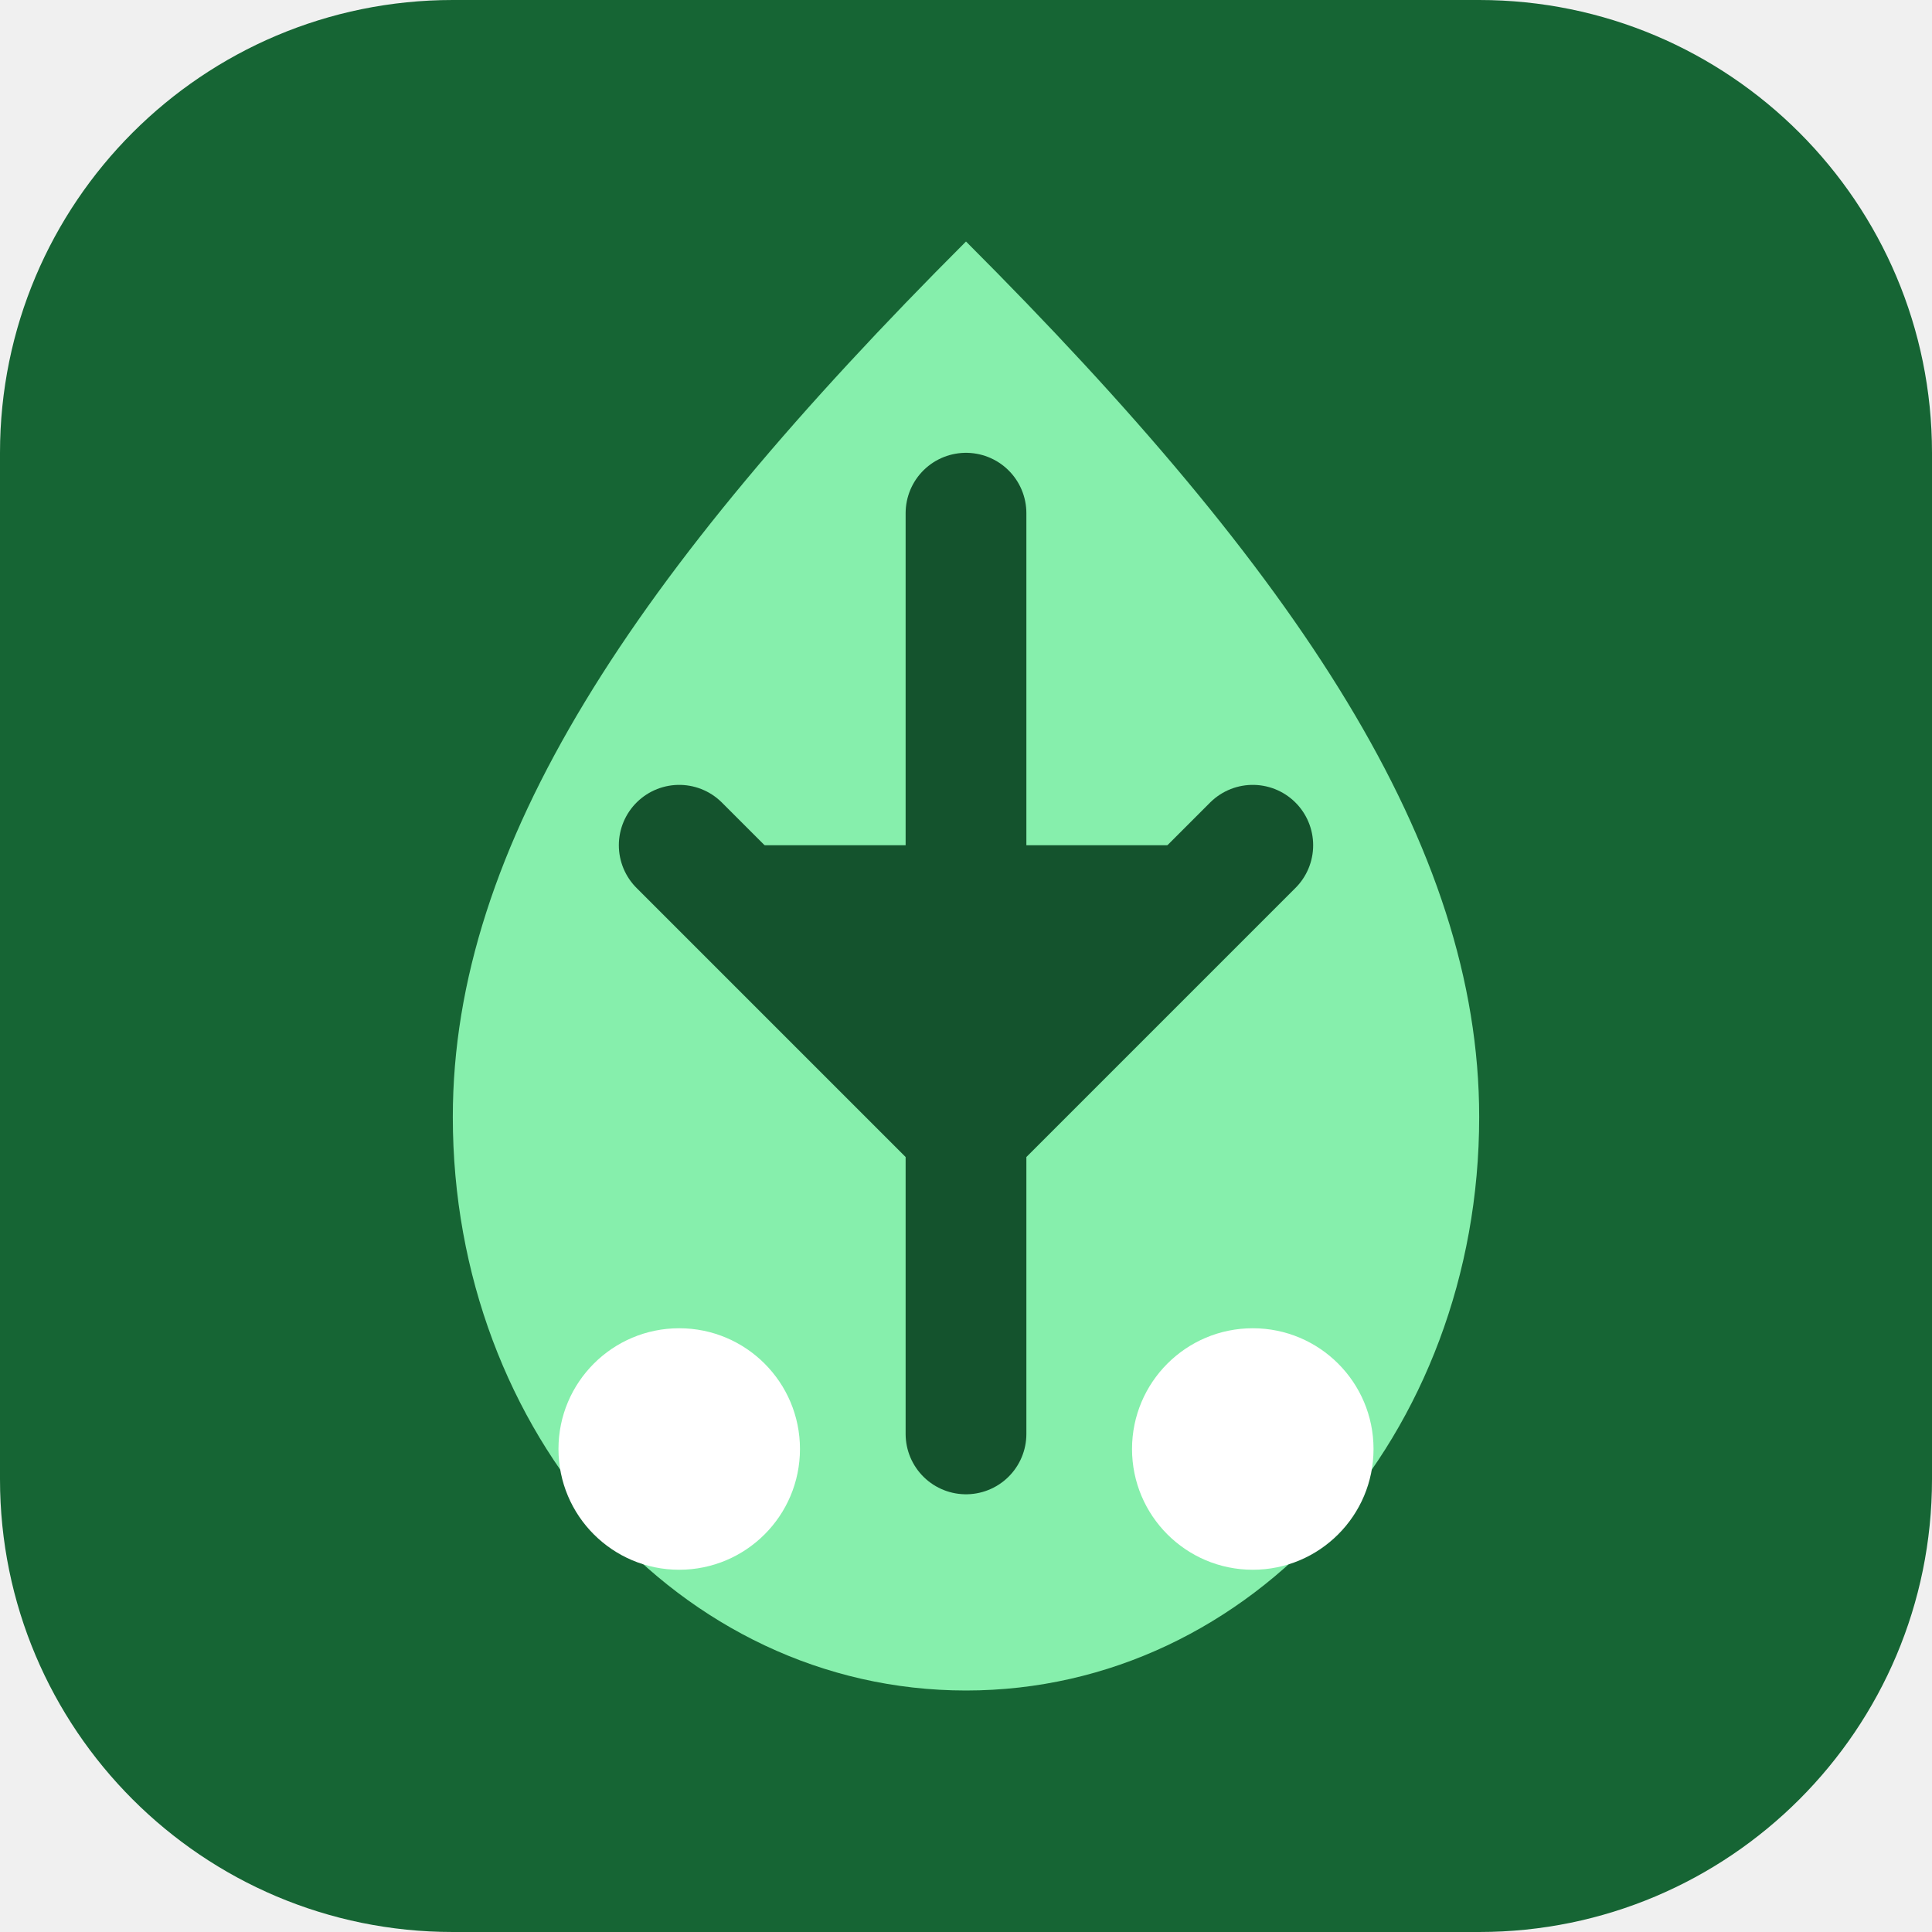
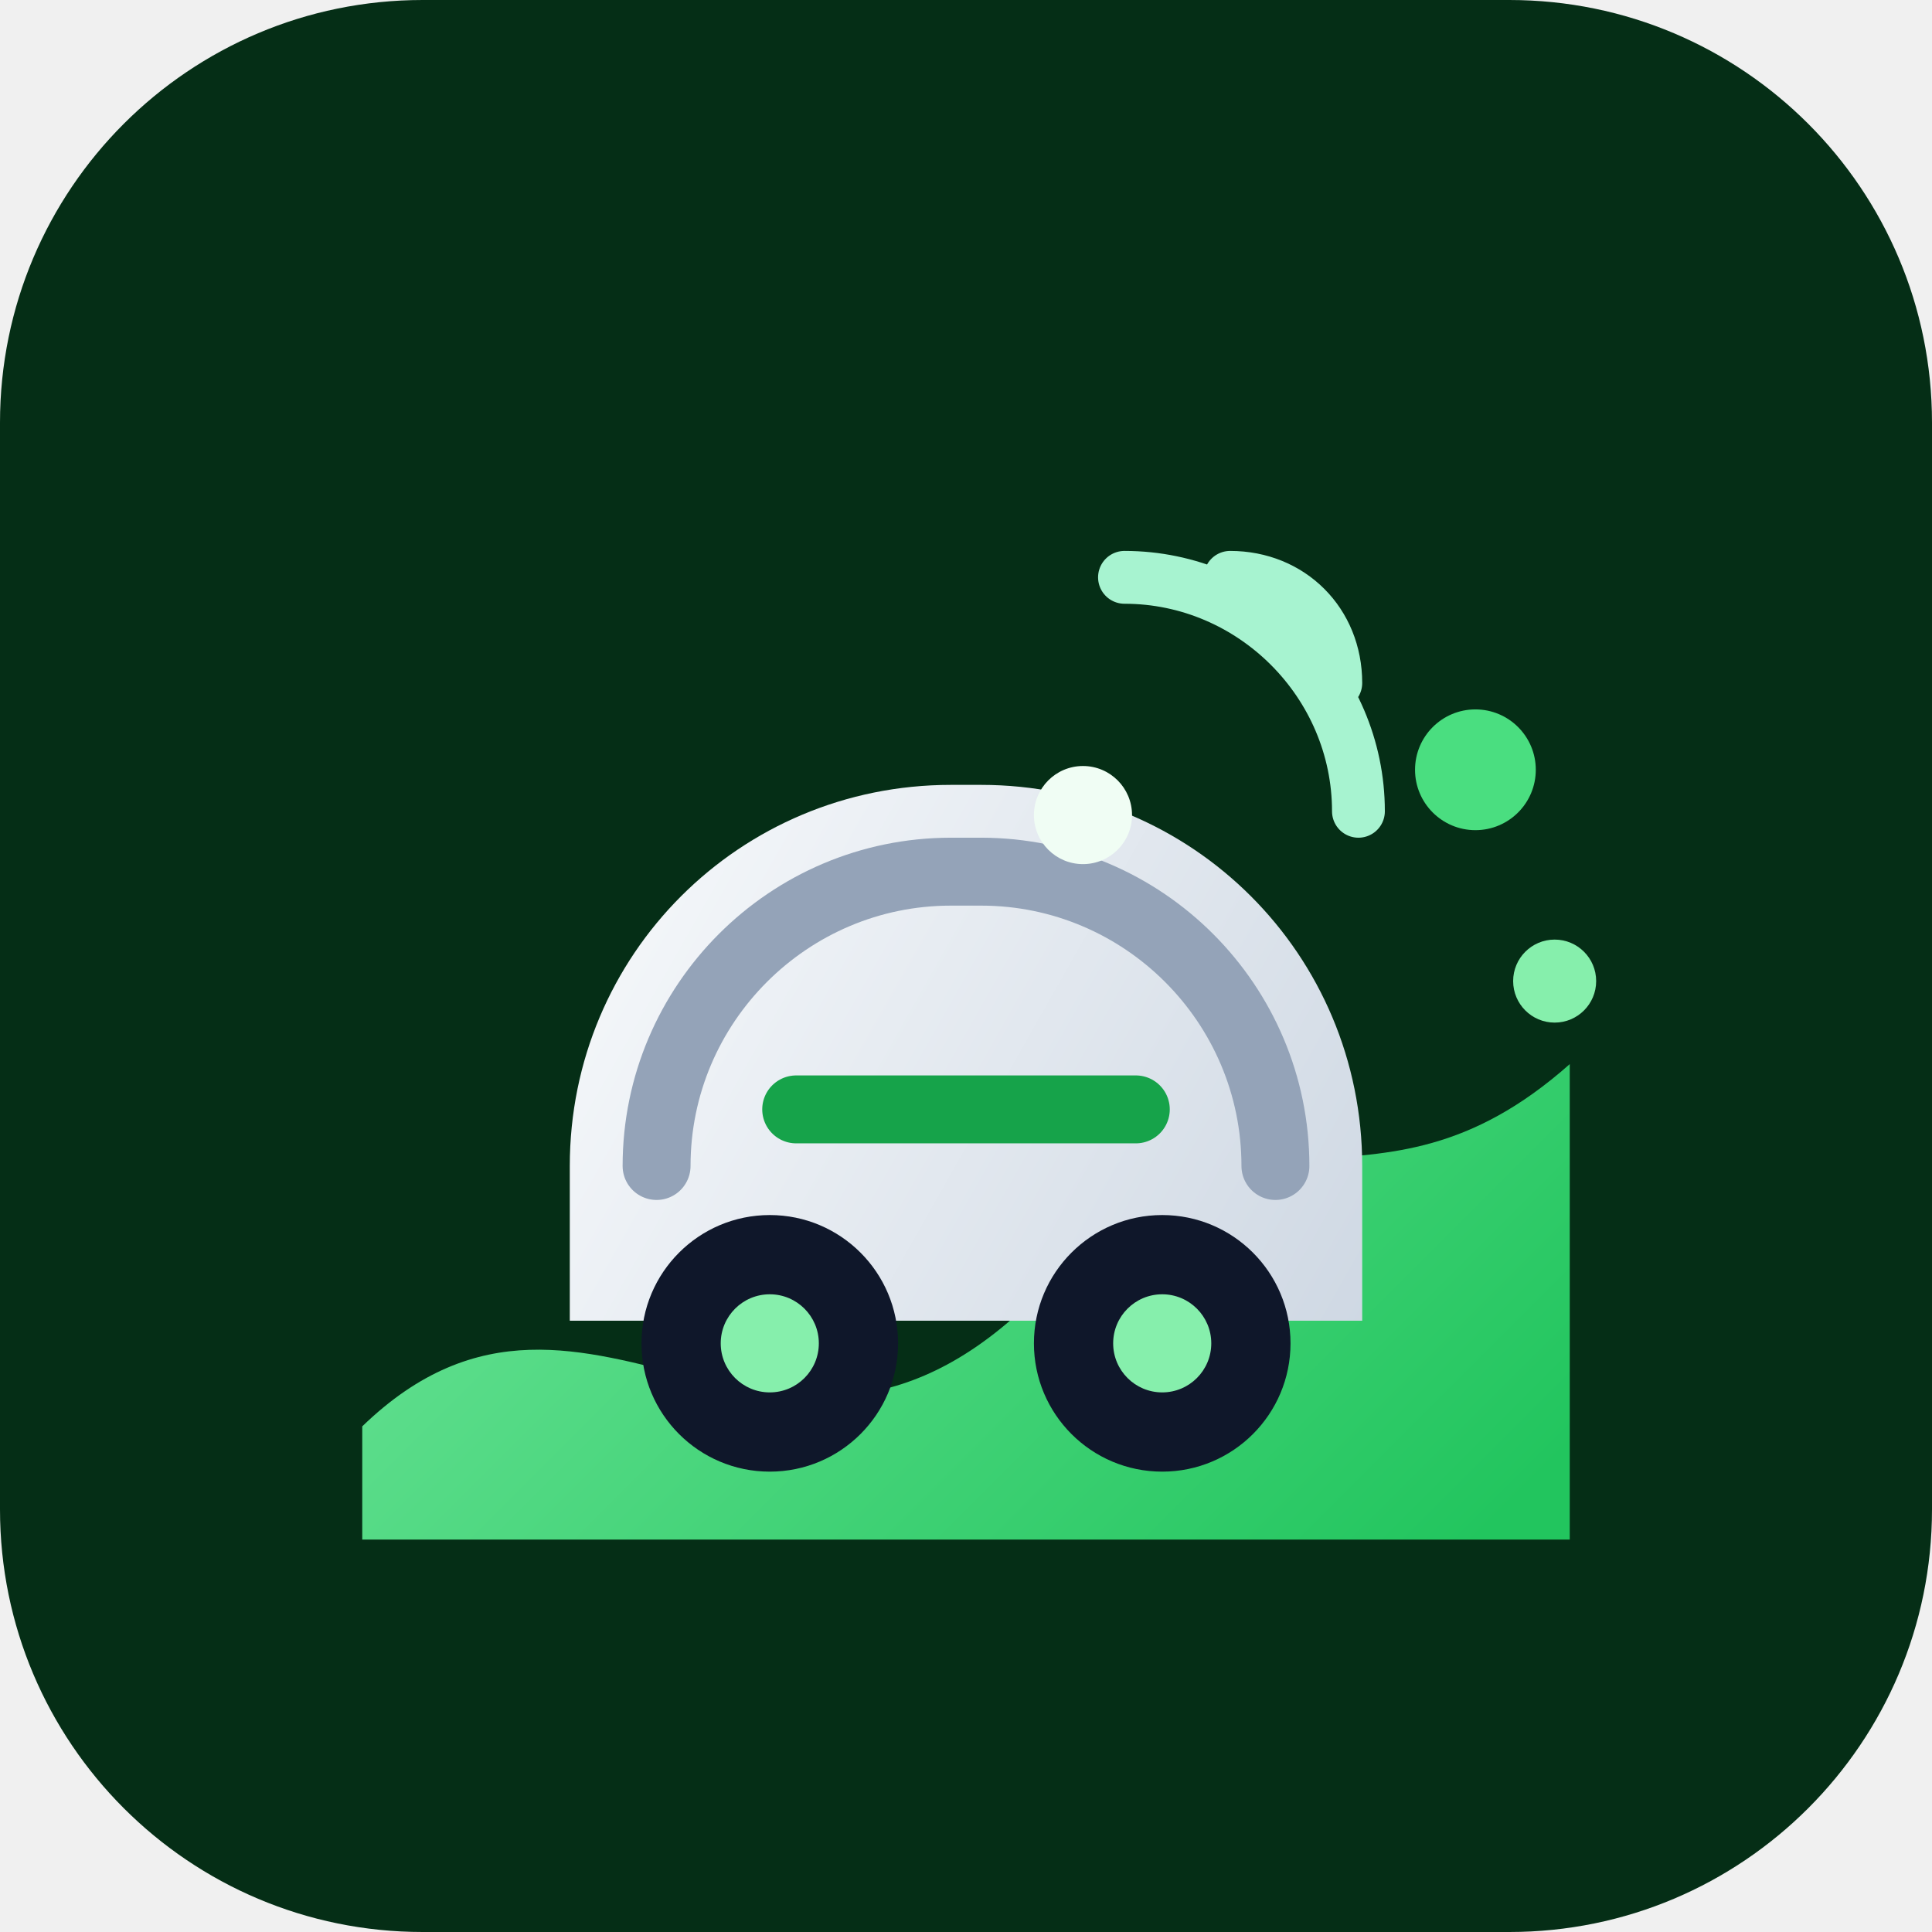
- <svg xmlns="http://www.w3.org/2000/svg" viewBox="0 0 128 128" role="img" aria-labelledby="title">
-   <rect width="128" height="128" rx="30" fill="#166534" />
-   <path fill="#86efac" d="M64 16c22 22 34 40 34 58 0 21-15 38-34 38S30 95 30 74c0-18 12-36 34-58Z" />
-   <path fill="#14532d" d="M64 34v61M45 56l19 19 19-19" stroke="#14532d" stroke-width="8" stroke-linecap="round" stroke-linejoin="round" />
-   <circle cx="45" cy="96" r="8" fill="#fff" />
-   <circle cx="83" cy="96" r="8" fill="#fff" />
+ <svg xmlns="http://www.w3.org/2000/svg" viewBox="0 0 512 512" role="img" aria-labelledby="title desc">
+   <defs>
+     <linearGradient id="grass" x1="112" y1="112" x2="400" y2="400" gradientUnits="userSpaceOnUse">
+       <stop stop-color="#86efac" />
+       <stop offset="1" stop-color="#22c55e" />
+     </linearGradient>
+     <linearGradient id="mower" x1="136" y1="236" x2="376" y2="372" gradientUnits="userSpaceOnUse">
+       <stop stop-color="#f8fafc" />
+       <stop offset="1" stop-color="#cbd5e1" />
+     </linearGradient>
+   </defs>
+   <rect width="512" height="512" rx="112" fill="#052e16" />
+   <path d="M96 378c61-59 112 37 182-38 53-57 85-11 138-58v126H96Z" fill="url(#grass)" />
+   <path d="M151 309c0-56 45-101 101-101h8c56 0 101 45 101 101v41H151Z" fill="url(#mower)" />
+   <path d="M174 309c0-43 35-78 78-78h8c43 0 78 35 78 78" fill="none" stroke="#94a3b8" stroke-linecap="round" stroke-width="18" />
+   <path d="M211 294h90" stroke="#16a34a" stroke-linecap="round" stroke-width="18" />
+   <circle cx="204" cy="356" r="34" fill="#0f172a" />
+   <circle cx="308" cy="356" r="34" fill="#0f172a" />
+   <circle cx="204" cy="356" r="13" fill="#86efac" />
+   <circle cx="308" cy="356" r="13" fill="#86efac" />
+   <path d="M298 153c34 0 62 28 62 62m-34-62c16 0 28 12 28 28" fill="none" stroke="#a7f3d0" stroke-linecap="round" stroke-width="14" />
+   <circle cx="287" cy="216" r="13" fill="#f0fdf4" />
+   <circle cx="391" cy="204" r="16" fill="#4ade80" />
+   <circle cx="412" cy="260" r="11" fill="#86efac" />
</svg>
